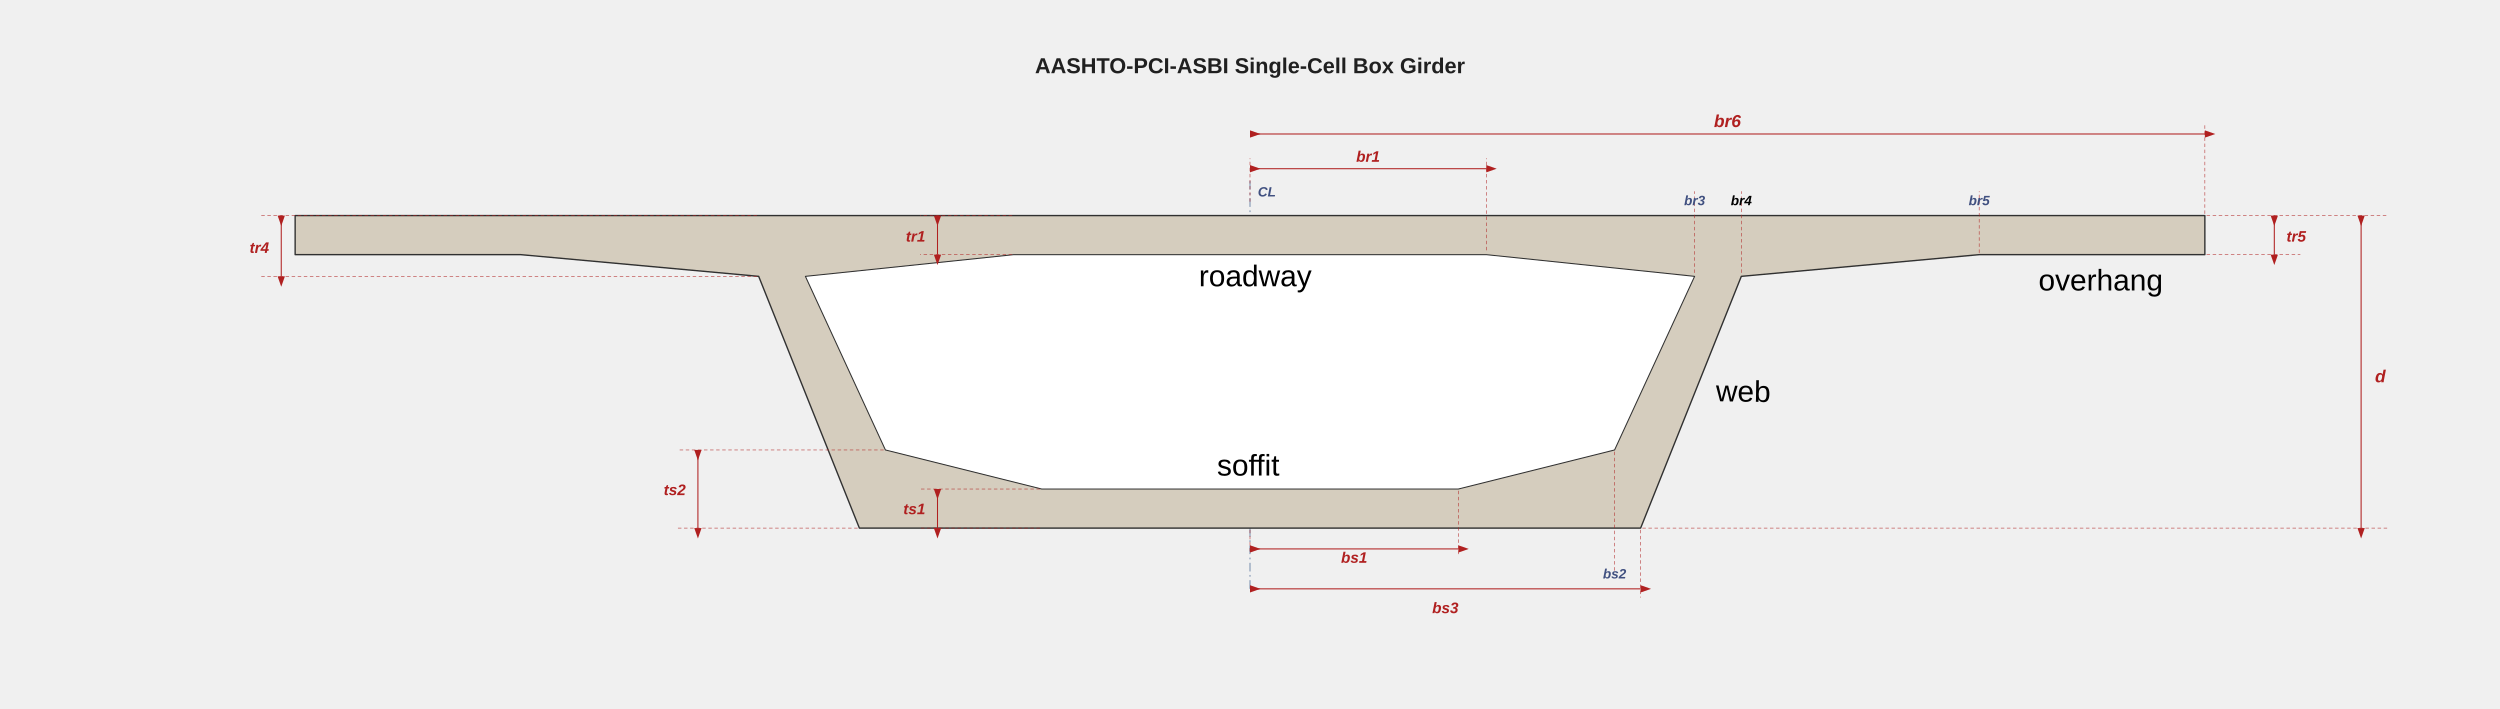
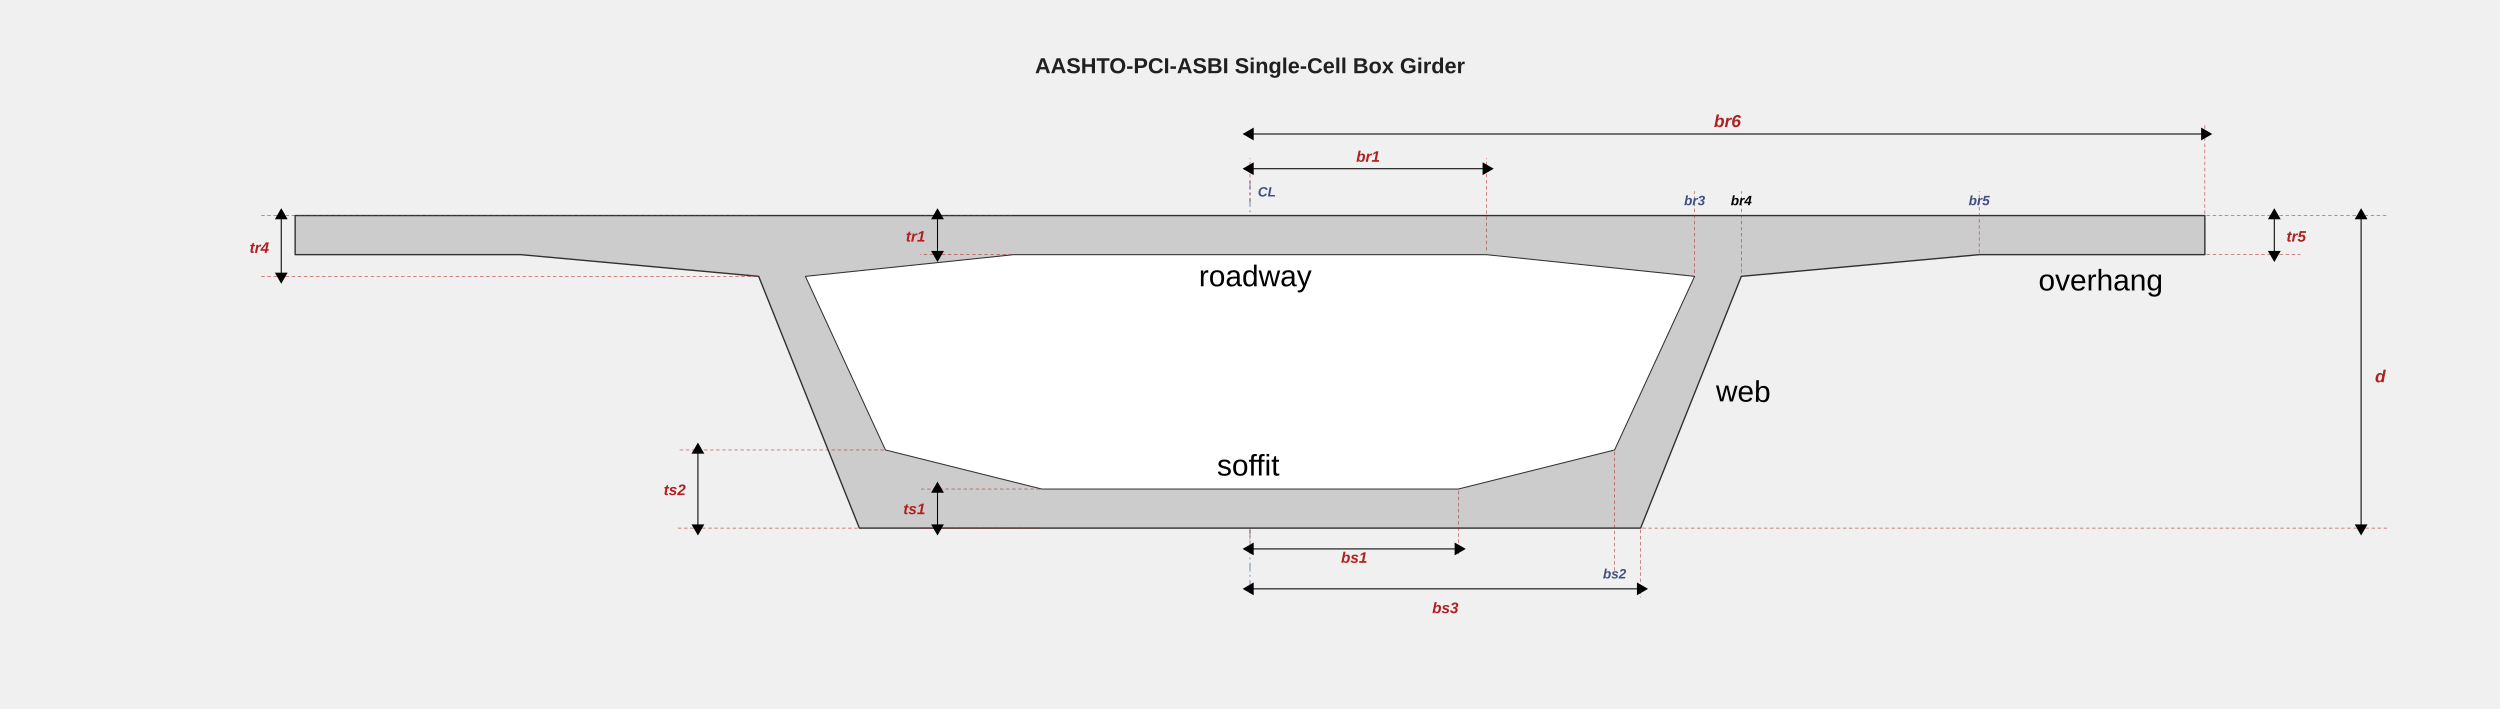
<svg xmlns="http://www.w3.org/2000/svg" viewBox="-7200 -1100 14400 3800" width="1340" height="380" font-family="'Helvetica Neue', Arial, sans-serif" version="1.1" id="svg41">
  <defs id="defs2">
+     <marker style="overflow:visible" id="marker41" refX="0" refY="0" orient="auto-start-reverse" markerWidth="2" markerHeight="2" viewBox="0 0 1 1" preserveAspectRatio="xMidYMid">
+       <path transform="scale(0.5)" style="fill:context-stroke;fill-rule:evenodd;stroke:context-stroke;stroke-width:1pt" d="M 5.77,0 -2.88,5 V -5 Z" id="path41" />
+     </marker>
+     <marker style="overflow:visible" id="Triangle" refX="0" refY="0" orient="auto-start-reverse" markerWidth="2" markerHeight="2" viewBox="0 0 1 1" preserveAspectRatio="xMidYMid">
+       <path transform="scale(0.5)" style="fill:context-stroke;fill-rule:evenodd;stroke:context-stroke;stroke-width:1pt" d="M 5.77,0 -2.88,5 V -5 Z" id="path135" />
+     </marker>
    <marker id="arr-s" markerWidth="10" markerHeight="7" refX="10" refY="3.5" orient="auto-start-reverse">
      <polygon points="10 0, 0 3.5, 10 7" fill="#B02020" id="polygon1" />
    </marker>
    <marker id="arr-e" markerWidth="10" markerHeight="7" refX="0" refY="3.5" orient="auto">
      <polygon points="0 0, 10 3.5, 0 7" fill="#B02020" id="polygon2" />
    </marker>
    <style id="style2">
      .dl  { stroke:#B02020; stroke-width:6;  marker-start:url(#arr-s); marker-end:url(#arr-e); }
      .el  { stroke:#B02020; stroke-width:3;  stroke-dasharray:20,15; }
      .dt  { fill:#B02020; font-size:100px; font-weight:600; font-style:italic; }
      .ds  { fill:#B02020; font-size:88px;  font-weight:600; font-style:italic; }
      .lb  { fill:#405080; font-size:78px;  font-weight:600; font-style:italic; }
      .cl  { stroke:#406090; stroke-width:4;  stroke-dasharray:50,20,10,20; }
      .so  { fill:#D5CDBE; stroke:#303030; stroke-width:8; stroke-linejoin:round; }
      .vo  { fill:#FFF;    stroke:#303030; stroke-width:6; stroke-linejoin:round; }
    </style>
  </defs>
  <text x="0" y="-820" text-anchor="middle" font-size="125" font-weight="700" fill="#202020" id="text2">AASHTO-PCI-ASBI  Single-Cell Box Girder</text>
  <line x1="0" y1="-200" x2="0" y2="2150" class="cl" id="line3" />
  <text x="45" y="-110" class="lb" font-size="68" id="text4">CL</text>
-   <path class="so" d="     M -5500    0     L  5500    0     L  5500  225     L  4200  225     L  2830  350     L  2250 1800     L -2250 1800     L -2830  350     L -4200  225     L -5500  225     Z" id="path4" />
+   <path class="so" d="     M -5500    0     L  5500    0     L  5500  225     L  4200  225     L  2830  350     L  2250 1800     L -2250 1800     L -2830  350     L -4200  225     L -5500  225     Z" id="path4" style="fill:#cccccc" />
  <path class="vo" d="     M -2561  350     L -1361  225     L  1361  225     L  2561  350     L  2100 1350     L  1200 1575     L -1200 1575     L -2100 1350     Z" id="path5" />
  <line x1="0" y1="-80" x2="0" y2="-330" class="el" id="line5" />
  <line x1="1361" y1="200" x2="1361" y2="-330" class="el" id="line6" />
-   <line x1="0" y1="-270" x2="1361" y2="-270" class="dl" id="line7" />
  <text x="680" y="-310" text-anchor="middle" class="ds" id="text7">br1</text>
  <line x1="2561" y1="330" x2="2561" y2="-140" class="el" id="line8" />
  <text x="2561" y="-60" text-anchor="middle" class="lb" font-size="68" id="text8">br3</text>
  <line x1="2830" y1="330" x2="2830" y2="-140" class="el" id="line9" />
  <text x="2830" y="-60" text-anchor="middle" class="lb" font-size="68" id="text9" style="fill:#000000;opacity:1">br4</text>
  <line x1="4200" y1="215" x2="4200" y2="-140" class="el" id="line10" />
  <text x="4200" y="-60" text-anchor="middle" class="lb" font-size="68" id="text10">br5</text>
  <line x1="5500" y1="-10" x2="5500" y2="-530" class="el" id="line11" />
-   <line x1="0" y1="-470" x2="5500" y2="-470" class="dl" id="line12" />
  <text x="2750" y="-510" text-anchor="middle" class="dt" id="text12">br6</text>
  <line x1="1200" y1="1585" x2="1200" y2="1950" class="el" id="line13" />
  <line x1="0" y1="1810" x2="0" y2="1950" class="el" id="line14" />
-   <line x1="0" y1="1920" x2="1200" y2="1920" class="dl" id="line15" />
  <text x="600" y="1960" text-anchor="middle" class="ds" dy="40" id="text15">bs1</text>
  <line x1="2100" y1="1360" x2="2100" y2="2060" class="el" id="line16" />
  <text x="2100" y="2090" text-anchor="middle" class="lb" font-size="68" id="text16">bs2</text>
  <line x1="2250" y1="1810" x2="2250" y2="2200" class="el" id="line17" />
-   <line x1="0" y1="2150" x2="2250" y2="2150" class="dl" id="line18" />
  <text x="1125" y="2290" text-anchor="middle" class="ds" id="text18">bs3</text>
  <line x1="5510" y1="0" x2="6550" y2="0" class="el" id="line19" />
  <line x1="2260" y1="1800" x2="6550" y2="1800" class="el" id="line20" />
-   <line x1="6400" y1="0" x2="6400" y2="1800" class="dl" id="line21" />
  <text x="6480" y="960" text-anchor="start" class="dt" font-size="115" font-weight="700" id="text21">d</text>
  <line x1="5510" y1="225" x2="6050" y2="225" class="el" id="line22" />
-   <line x1="5900" y1="0" x2="5900" y2="225" class="dl" id="line23" />
  <text x="5970" y="150" text-anchor="start" class="ds" id="text23">tr5</text>
  <line x1="-1370" y1="0" x2="-1900" y2="0" class="el" id="line24" />
  <line x1="-1370" y1="225" x2="-1900" y2="225" class="el" id="line25" />
-   <line x1="-1800" y1="0" x2="-1800" y2="225" class="dl" id="line26" />
  <text x="-1870" y="150" text-anchor="end" class="ds" id="text26">tr1</text>
  <line x1="-2840" y1="0" x2="-5700" y2="0" class="el" id="line27" />
  <line x1="-2840" y1="350" x2="-5700" y2="350" class="el" id="line28" />
-   <line x1="-5580" y1="0" x2="-5580" y2="350" class="dl" id="line29" />
  <text x="-5650" y="215" text-anchor="end" class="ds" id="text29">tr4</text>
  <line x1="-1210" y1="1575" x2="-1900" y2="1575" class="el" id="line30" />
  <line x1="-1210" y1="1800" x2="-1900" y2="1800" class="el" id="line31" />
-   <line x1="-1800" y1="1575" x2="-1800" y2="1800" class="dl" id="line32" />
  <text x="-1870" y="1720" text-anchor="end" class="ds" id="text32">ts1</text>
  <line x1="-2110" y1="1350" x2="-3300" y2="1350" class="el" id="line33" />
  <line x1="-2260" y1="1800" x2="-3300" y2="1800" class="el" id="line34" />
-   <line x1="-3180" y1="1350" x2="-3180" y2="1800" class="dl" id="line35" />
  <text x="-3250" y="1610" text-anchor="end" class="ds" id="text35">ts2</text>
  <text x="30.315" y="407.053" text-anchor="middle" fill="#708090" font-size="75px" font-weight="300" font-style="italic" id="text37" style="font-style:normal;font-variant:normal;font-weight:300;font-stretch:normal;font-size:171.94px;font-family:'Helvetica Neue', Arial, sans-serif;-inkscape-font-specification:'Helvetica Neue, Arial, sans-serif, Light';font-variant-ligatures:normal;font-variant-caps:normal;font-variant-numeric:normal;font-variant-east-asian:normal;text-anchor:middle;opacity:1;fill:#000000">roadway</text>
  <text x="-10.105" y="1497.477" text-anchor="middle" fill="#708090" font-size="75" font-weight="300" font-style="italic" id="text38" style="font-style:normal;font-variant:normal;font-weight:300;font-stretch:normal;font-size:171.94px;font-family:'Helvetica Neue', Arial, sans-serif;-inkscape-font-specification:'Helvetica Neue, Arial, sans-serif, Light';font-variant-ligatures:normal;font-variant-caps:normal;font-variant-numeric:normal;font-variant-east-asian:normal;text-anchor:middle;opacity:1;fill:#000000">soffit</text>
  <text x="2856.048" y="1029.493" text-anchor="middle" class="lb" font-size="72" transform="rotate(0.8465731)" id="text40" style="font-style:normal;font-variant:normal;font-weight:300;font-stretch:normal;font-size:171.94px;font-family:'Helvetica Neue', Arial, sans-serif;-inkscape-font-specification:'Helvetica Neue, Arial, sans-serif, Light';font-variant-ligatures:normal;font-variant-caps:normal;font-variant-numeric:normal;font-variant-east-asian:normal;opacity:1;fill:#000000">web</text>
  <text x="4900.23" y="431.311" text-anchor="middle" class="lb" font-size="65" id="text41" style="font-style:normal;font-variant:normal;font-weight:300;font-stretch:normal;font-size:171.94px;font-family:'Helvetica Neue', Arial, sans-serif;-inkscape-font-specification:'Helvetica Neue, Arial, sans-serif, Light';font-variant-ligatures:normal;font-variant-caps:normal;font-variant-numeric:normal;font-variant-east-asian:normal;fill:#000000">overhang</text>
+   <g id="layer1">
+     <line x1="0" y1="-270" x2="1361" y2="-270" class="dl" id="line7" style="fill:#000000;stroke:#000000;stroke-opacity:1;marker-start:url(#Triangle);marker-end:url(#marker41)" transform="translate(0,4.7761194e-5)" />
+     <line x1="0" y1="-470" x2="5500" y2="-470" class="dl" id="line12" style="fill:#000000;stroke:#000000;stroke-opacity:1;marker-start:url(#Triangle);marker-end:url(#marker41)" transform="translate(0,4.7761194e-5)" />
+     <line x1="0" y1="1920" x2="1200" y2="1920" class="dl" id="line15" style="fill:#000000;stroke:#000000;stroke-opacity:1;marker-start:url(#Triangle);marker-end:url(#marker41)" transform="translate(0,4.7761194e-5)" />
+     <line x1="0" y1="2150" x2="2250" y2="2150" class="dl" id="line18" style="fill:#000000;stroke:#000000;stroke-opacity:1;marker-start:url(#Triangle);marker-end:url(#marker41)" transform="translate(0,4.7761194e-5)" />
+     <line x1="-1800" y1="0" x2="-1800" y2="225" class="dl" id="line26" transform="translate(0,4.7761194e-5)" style="stroke:#000000;stroke-opacity:1;fill:#000000;marker-start:url(#Triangle);marker-end:url(#marker41)" />
+     <line x1="-1800" y1="1575" x2="-1800" y2="1800" class="dl" id="line32" transform="translate(0,4.7761194e-5)" style="stroke:#000000;stroke-opacity:1;fill:#000000;marker-start:url(#Triangle);marker-end:url(#marker41)" />
+     <line x1="-3180" y1="1350" x2="-3180" y2="1800" class="dl" id="line35" style="fill:#000000;stroke:#000000;stroke-opacity:1;marker-start:url(#Triangle);marker-end:url(#marker41)" transform="translate(0,4.7761194e-5)" />
+     <line x1="-5580" y1="0" x2="-5580" y2="350" class="dl" id="line29" style="fill:#000000;stroke:#000000;stroke-opacity:1;marker-start:url(#Triangle);marker-end:url(#marker41)" transform="translate(0,4.7761194e-5)" />
+     <line x1="6400" y1="0" x2="6400" y2="1800" class="dl" id="line21" transform="translate(0,4.7761194e-5)" style="marker-start:url(#Triangle);marker-end:url(#marker41);stroke:#000000;stroke-opacity:1" />
+     <line x1="5900" y1="0" x2="5900" y2="225" class="dl" id="line23" transform="translate(0,4.7761194e-5)" style="marker-start:url(#Triangle);marker-end:url(#marker41);stroke:#000000;stroke-opacity:1" />
+   </g>
</svg>
